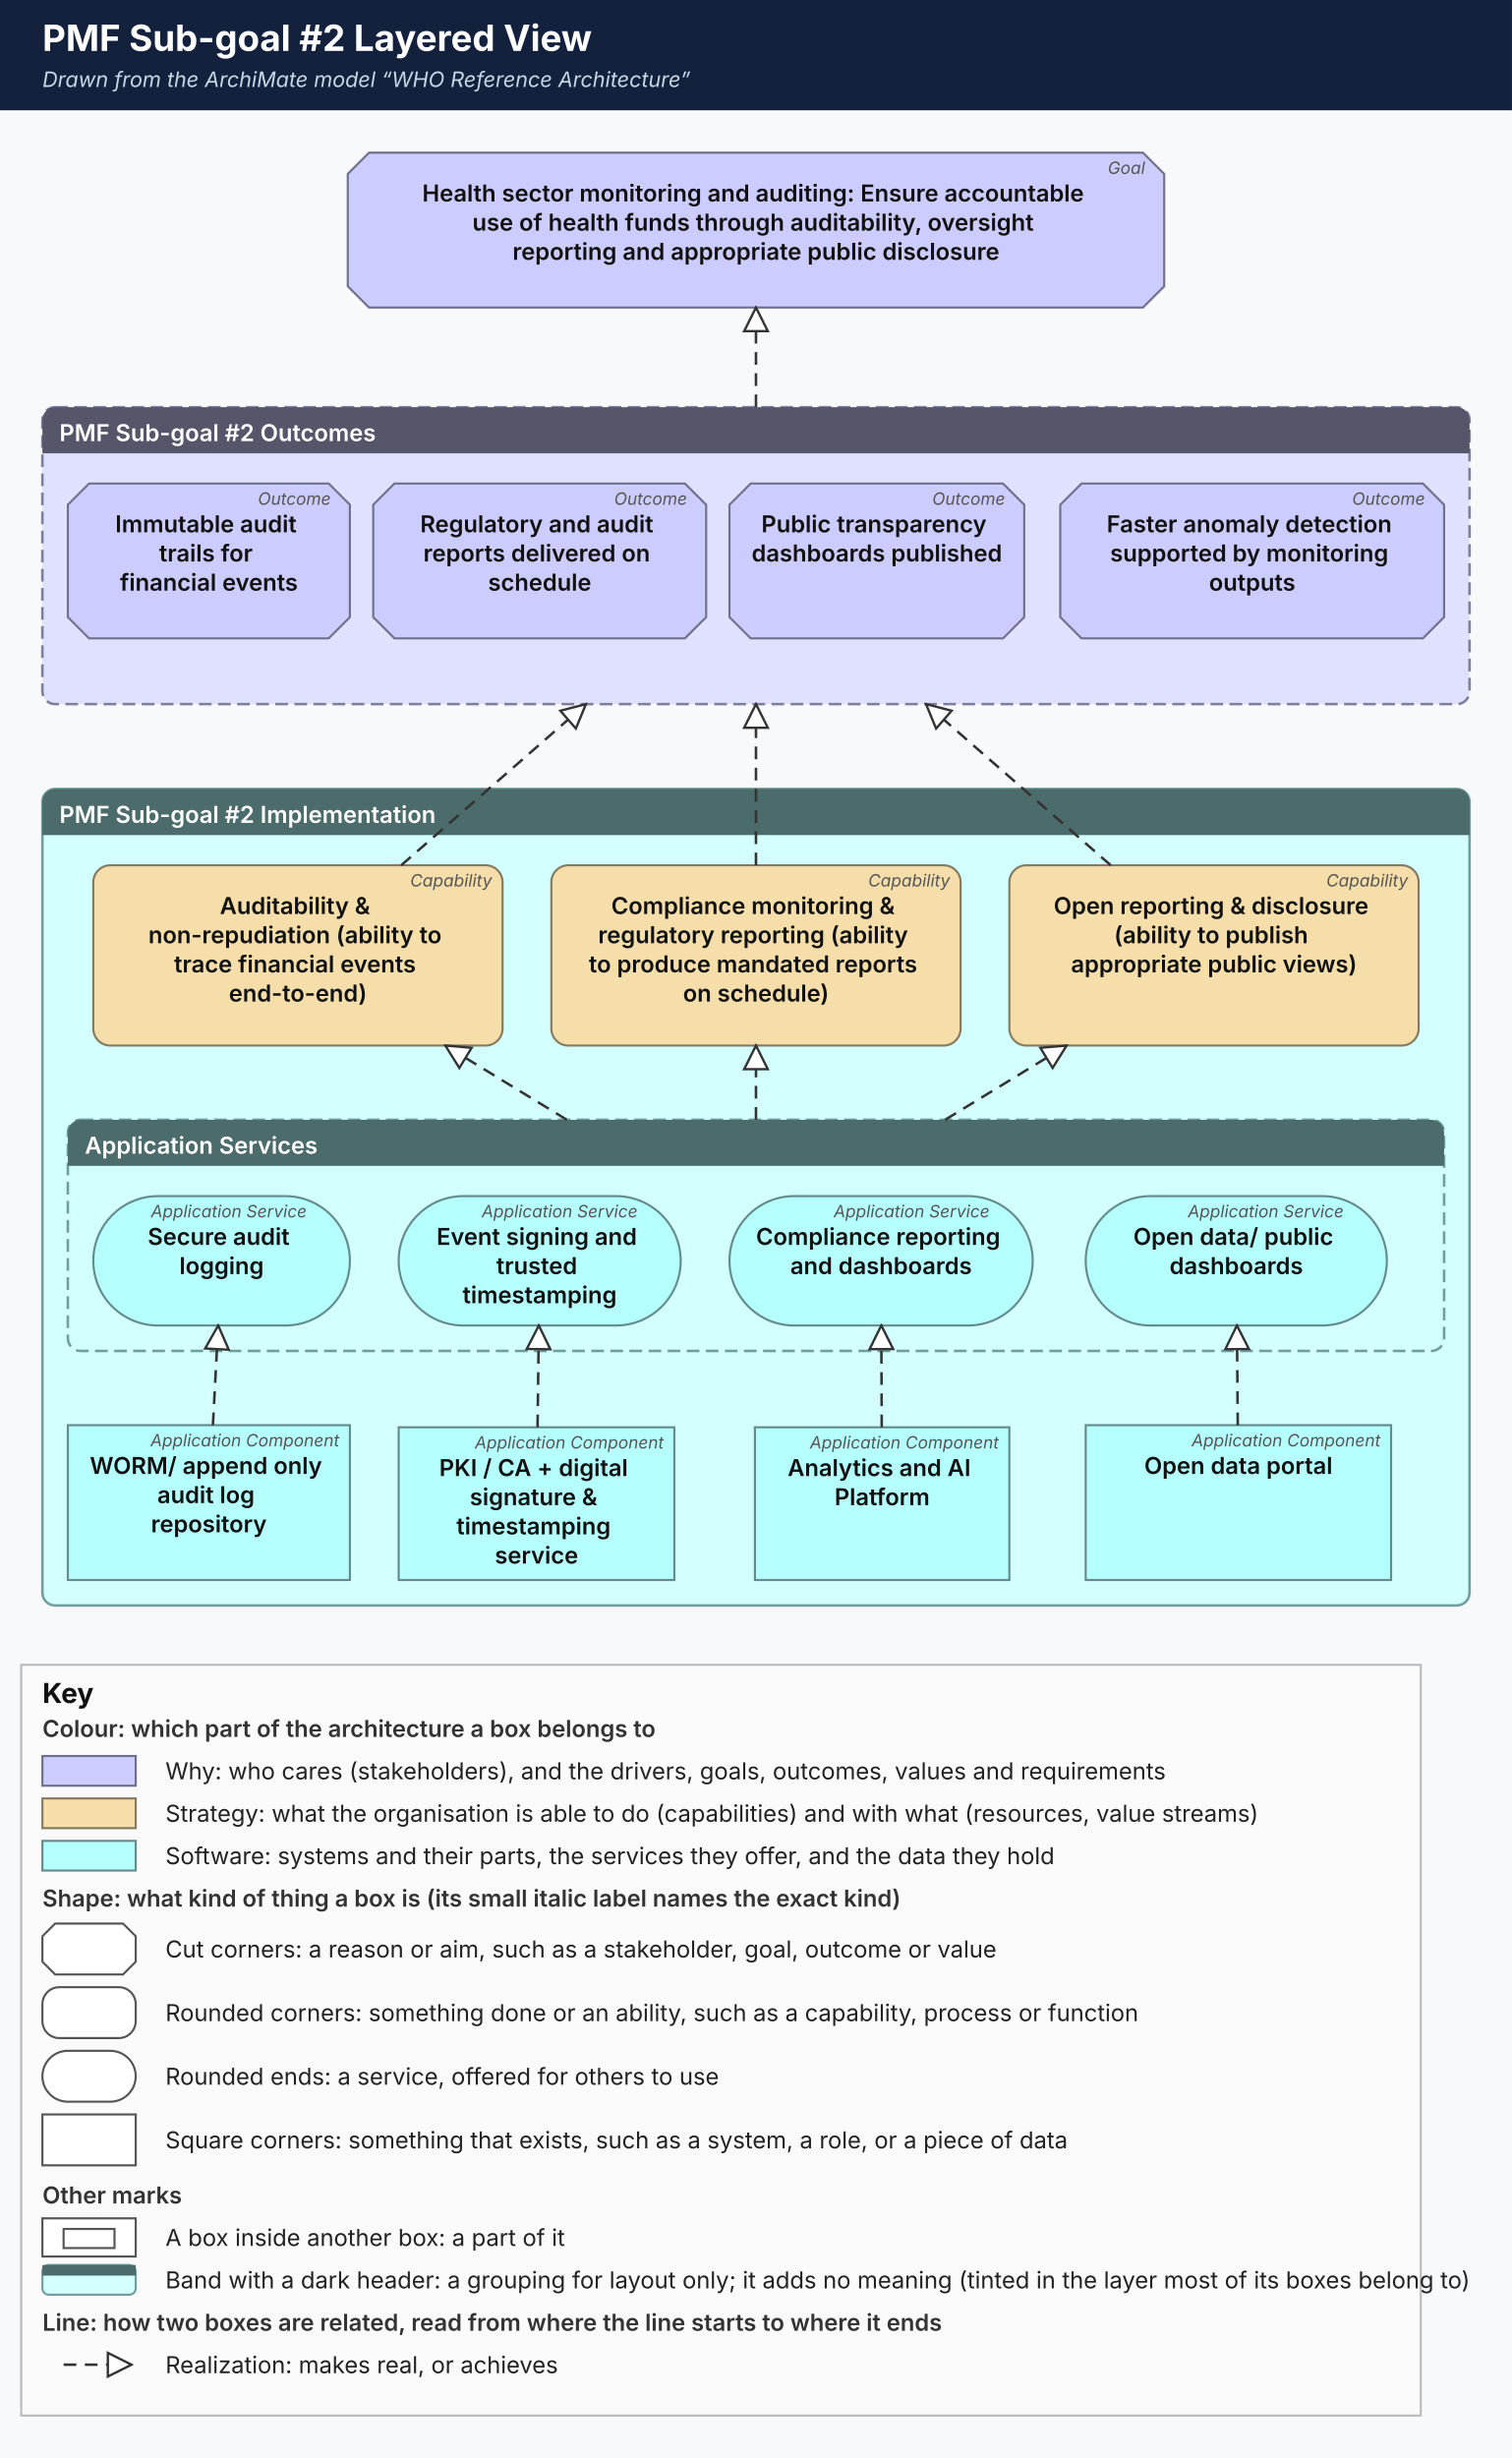
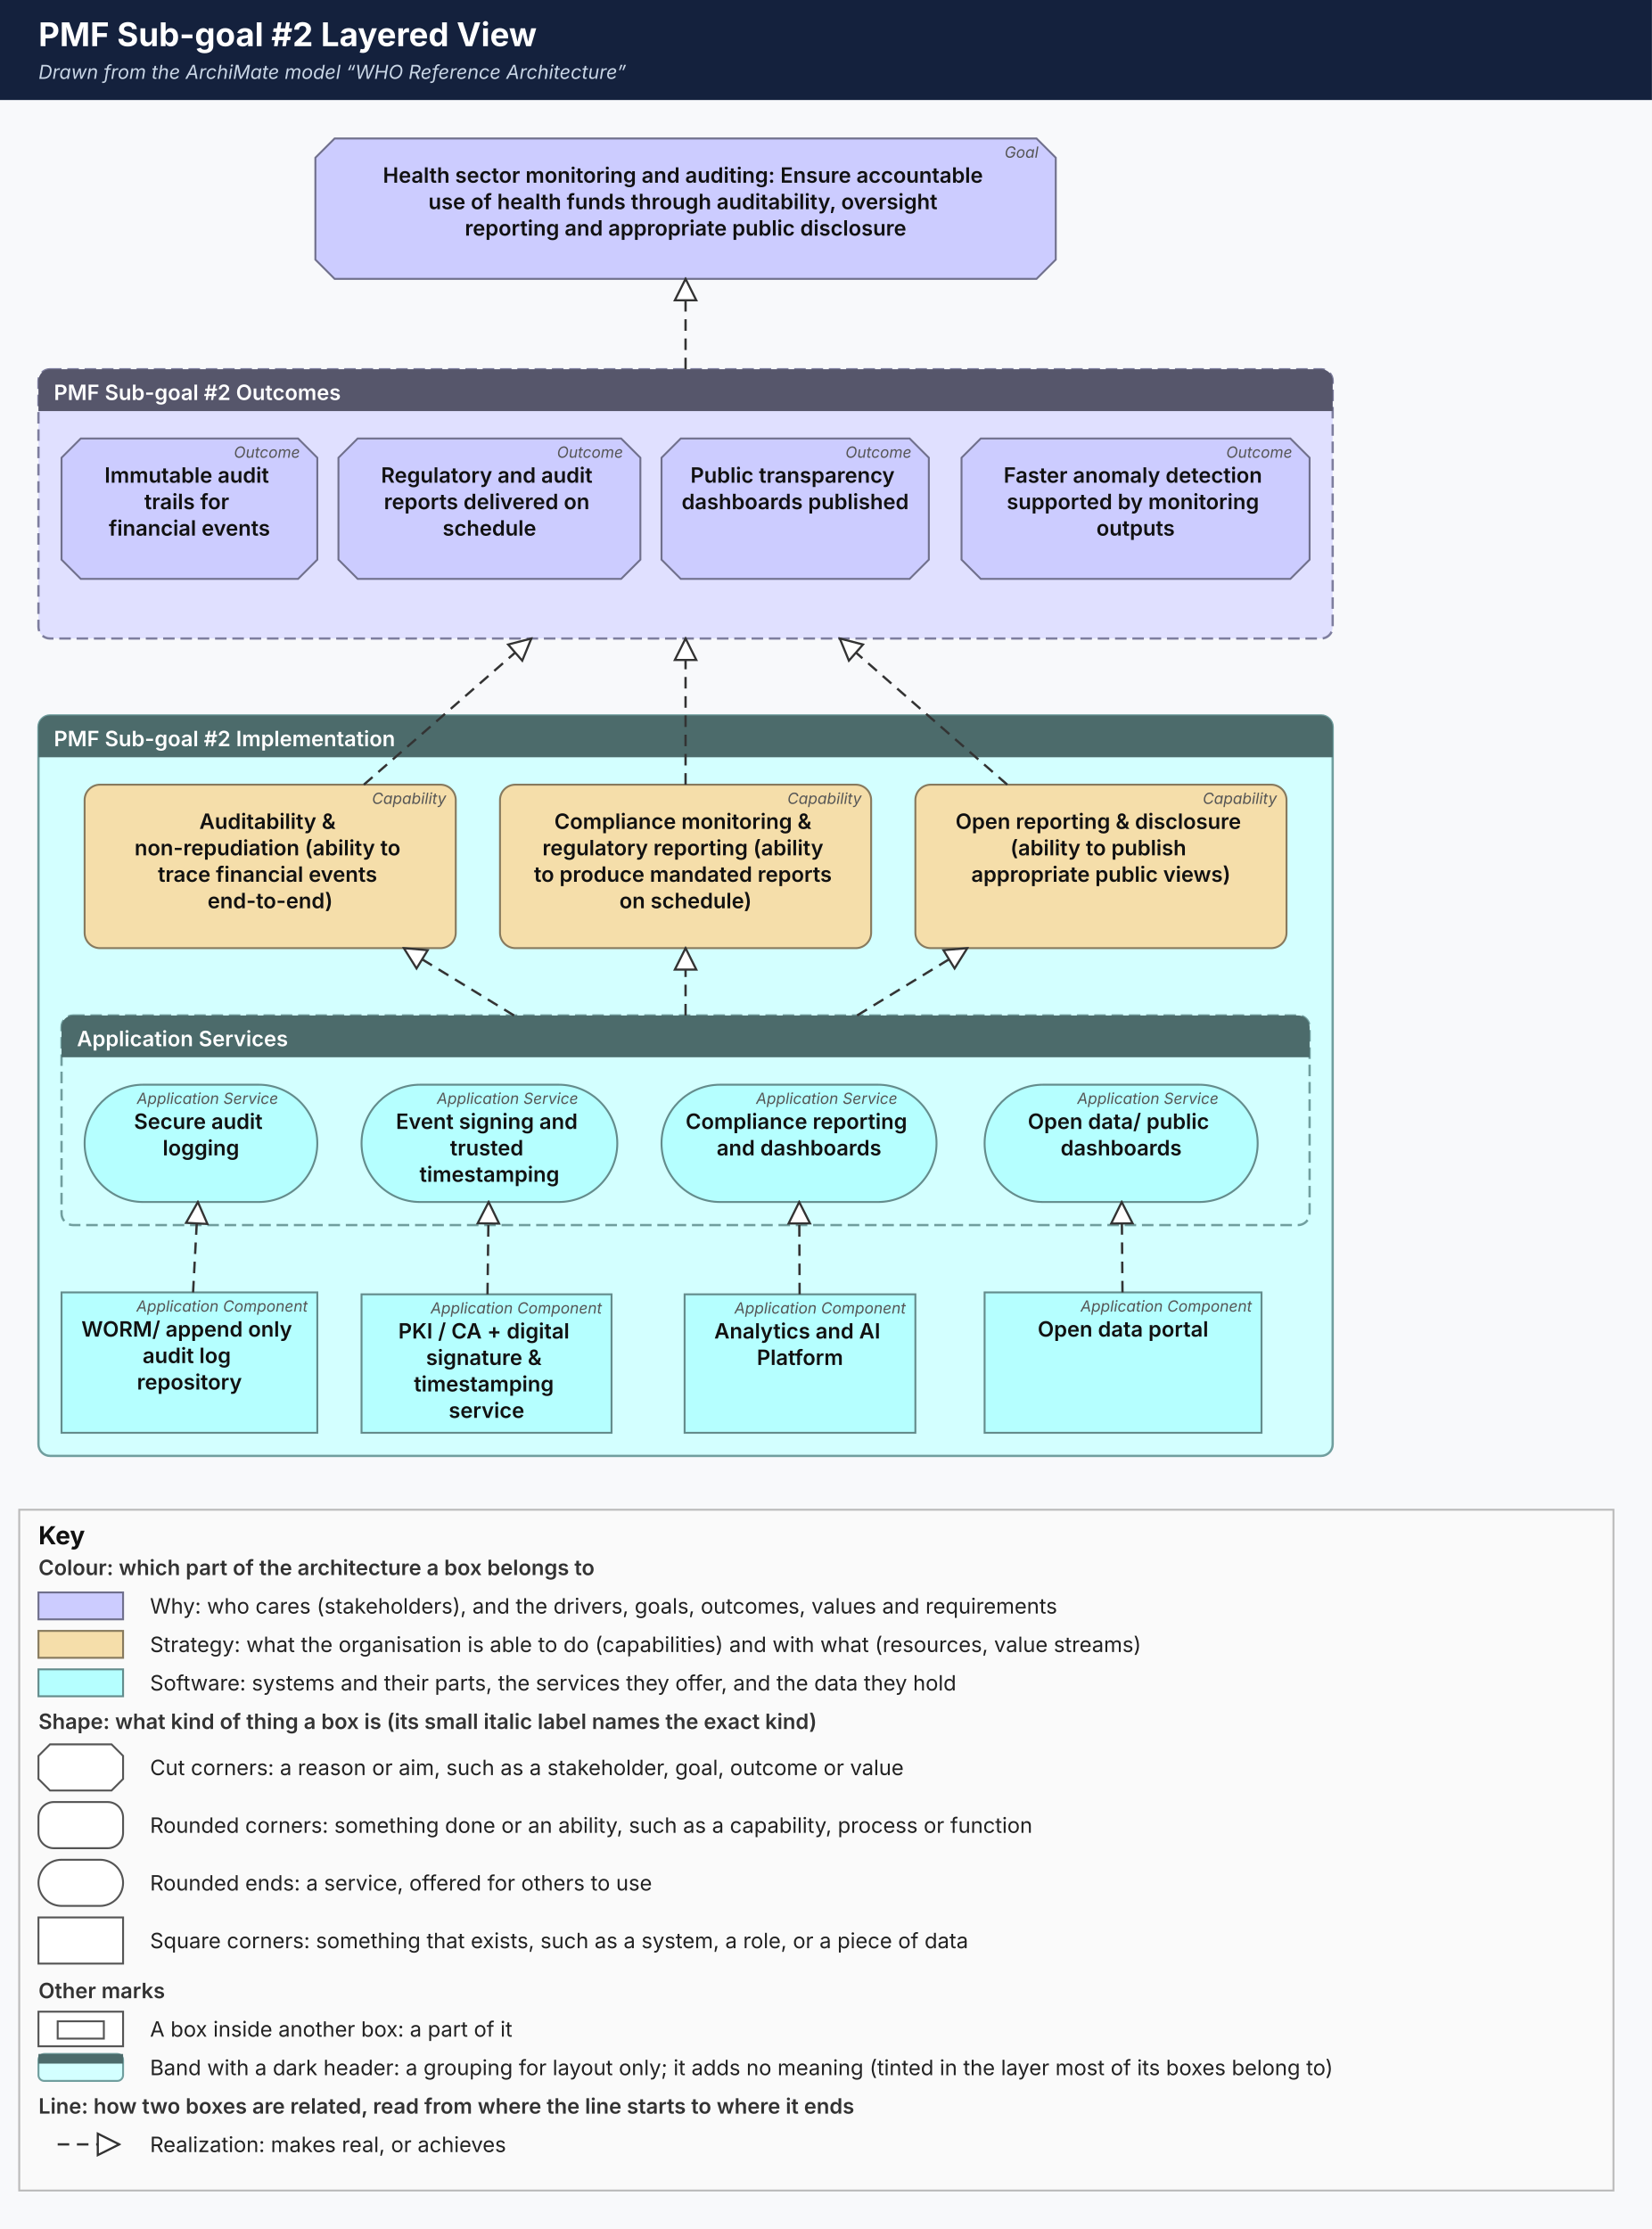
- <svg xmlns="http://www.w3.org/2000/svg" viewBox="62 -14 713 1159" width="713" height="1159" role="img" aria-labelledby="av-title">
+ <svg xmlns="http://www.w3.org/2000/svg" viewBox="62 -14 859 1159" width="859" height="1159" role="img" aria-labelledby="av-title">
  <style>
.av-name{font:600 11px Inter, "Segoe UI", system-ui, -apple-system, Helvetica, Arial, sans-serif;fill:#111}
.av-type{font:italic 8px Inter, "Segoe UI", system-ui, -apple-system, Helvetica, Arial, sans-serif;fill:#555}
.av-group{font:600 11px Inter, "Segoe UI", system-ui, -apple-system, Helvetica, Arial, sans-serif;fill:#333}
.av-note{font:10px Inter, "Segoe UI", system-ui, -apple-system, Helvetica, Arial, sans-serif;fill:#222}
.av-key{font:11px Inter, "Segoe UI", system-ui, -apple-system, Helvetica, Arial, sans-serif;fill:#222}
.av-keyh{font:600 11px Inter, "Segoe UI", system-ui, -apple-system, Helvetica, Arial, sans-serif;fill:#333}
.av-keyt{font:700 13px Inter, "Segoe UI", system-ui, -apple-system, Helvetica, Arial, sans-serif;fill:#111}
.av-rel{font:9px Inter, "Segoe UI", system-ui, -apple-system, Helvetica, Arial, sans-serif;fill:#333;paint-order:stroke;stroke:#fff;stroke-width:3px}
a:hover rect,a:hover polygon,a:focus rect,a:focus polygon{stroke:#06c;stroke-width:2.5}
</style>
  <defs>
    <marker id="arrow-open" viewBox="0 0 12 12" refX="11" refY="6" markerWidth="11" markerHeight="11" orient="auto-start-reverse" markerUnits="userSpaceOnUse">
      <path d="M1 1 L11 6 L1 11" fill="none" stroke="#333" stroke-width="1.3" />
    </marker>
    <marker id="arrow-filled" viewBox="0 0 12 12" refX="11" refY="6" markerWidth="11" markerHeight="11" orient="auto-start-reverse" markerUnits="userSpaceOnUse">
      <path d="M1 1 L11 6 L1 11 Z" fill="#333" />
    </marker>
    <marker id="arrow-small" viewBox="0 0 10 10" refX="9" refY="5" markerWidth="8" markerHeight="8" orient="auto-start-reverse" markerUnits="userSpaceOnUse">
      <path d="M1 1 L9 5 L1 9" fill="none" stroke="#333" stroke-width="1.2" />
    </marker>
    <marker id="triangle-hollow" viewBox="0 0 14 14" refX="13" refY="7" markerWidth="13" markerHeight="13" orient="auto-start-reverse" markerUnits="userSpaceOnUse">
      <path d="M1 1 L13 7 L1 13 Z" fill="#fff" stroke="#333" stroke-width="1.2" />
    </marker>
    <marker id="diamond-filled" viewBox="0 0 16 10" refX="1" refY="5" markerWidth="16" markerHeight="10" orient="auto-start-reverse" markerUnits="userSpaceOnUse">
      <path d="M1 5 L8 1 L15 5 L8 9 Z" fill="#333" />
    </marker>
    <marker id="diamond-hollow" viewBox="0 0 16 10" refX="1" refY="5" markerWidth="16" markerHeight="10" orient="auto-start-reverse" markerUnits="userSpaceOnUse">
      <path d="M1 5 L8 1 L15 5 L8 9 Z" fill="#fff" stroke="#333" stroke-width="1.2" />
    </marker>
    <marker id="dot" viewBox="0 0 8 8" refX="4" refY="4" markerWidth="7" markerHeight="7" orient="auto" markerUnits="userSpaceOnUse">
      <circle cx="4" cy="4" r="3.2" fill="#333" />
    </marker>
    <pattern id="missing" width="8" height="8" patternUnits="userSpaceOnUse" patternTransform="rotate(45)">
      <rect width="8" height="8" fill="#fff" />
      <line x1="0" y1="0" x2="0" y2="8" stroke="#d33" stroke-width="2" />
    </pattern>
  </defs>
-   <rect x="62" y="-14" width="713" height="1159" fill="#f8f9fb" />
-   <rect x="62" y="-14" width="713" height="52" fill="#14213d" />
+   <rect x="62" y="-14" width="859" height="1159" fill="#f8f9fb" />
+   <rect x="62" y="-14" width="859" height="52" fill="#14213d" />
  <text x="82" y="10" style="font:700 17px Inter, &quot;Segoe UI&quot;, system-ui, -apple-system, Helvetica, Arial, sans-serif;fill:#fff">PMF Sub-goal #2 Layered View</text>
  <text x="82" y="27" style="font:italic 10px Inter, &quot;Segoe UI&quot;, system-ui, -apple-system, Helvetica, Arial, sans-serif;fill:#c9d6e6">Drawn from the ArchiMate model “WHO Reference Architecture”</text>
  <a href="../../../en/dpi-h-ra/archimate/0.2.0-draft.2/elements/health-sector-monitoring-and-auditing-ensure-accountable-use/" target="_top">
    <polygon points="236,58 601,58 611,68 611,121 601,131 236,131 226,121 226,68" fill="#ccccff" stroke="#70708c" stroke-width="1" />
    <text class="av-type" x="602" y="68" text-anchor="end">Goal</text>
    <text class="av-name" x="418.5" y="81" text-anchor="middle">
      <tspan x="418.5" dy="0">Health sector monitoring and auditing: Ensure accountable</tspan>
      <tspan x="418.5" dy="13.75">use of health funds through auditability, oversight</tspan>
      <tspan x="418.5" dy="13.75">reporting and appropriate public disclosure</tspan>
    </text>
  </a>
  <a href="../../../en/dpi-h-ra/archimate/0.2.0-draft.2/elements/pmf-sub-goal-2-outcomes/" target="_top">
    <rect x="82" y="178" width="673" height="140" rx="6" fill="#e0e0ff" stroke="#7e7e9e" stroke-width="1.2" stroke-dasharray="6 3" />
    <path d="M82 184 a6 6 0 0 1 6 -6 h661 a6 6 0 0 1 6 6 v15.75 h-673 z" fill="#56566b" />
    <text class="av-group" x="90" y="194" style="fill:#fff">PMF Sub-goal #2 Outcomes</text>
  </a>
  <a href="../../../en/dpi-h-ra/archimate/0.2.0-draft.2/elements/immutable-audit-trails-for-financial-events/" target="_top">
    <polygon points="104,214 217,214 227,224 227,277 217,287 104,287 94,277 94,224" fill="#ccccff" stroke="#70708c" stroke-width="1" />
    <text class="av-type" x="218" y="224" text-anchor="end">Outcome</text>
    <text class="av-name" x="160.5" y="237" text-anchor="middle">
      <tspan x="160.5" dy="0">Immutable audit</tspan>
      <tspan x="160.5" dy="13.75">trails for</tspan>
      <tspan x="160.5" dy="13.75">financial events</tspan>
    </text>
  </a>
  <a href="../../../en/dpi-h-ra/archimate/0.2.0-draft.2/elements/regulatory-and-audit-reports-delivered-on-schedule/" target="_top">
    <polygon points="248,214 385,214 395,224 395,277 385,287 248,287 238,277 238,224" fill="#ccccff" stroke="#70708c" stroke-width="1" />
    <text class="av-type" x="386" y="224" text-anchor="end">Outcome</text>
    <text class="av-name" x="316.5" y="237" text-anchor="middle">
      <tspan x="316.5" dy="0">Regulatory and audit</tspan>
      <tspan x="316.5" dy="13.75">reports delivered on</tspan>
      <tspan x="316.5" dy="13.75">schedule</tspan>
    </text>
  </a>
  <a href="../../../en/dpi-h-ra/archimate/0.2.0-draft.2/elements/public-transparency-dashboards-published/" target="_top">
    <polygon points="416,214 535,214 545,224 545,277 535,287 416,287 406,277 406,224" fill="#ccccff" stroke="#70708c" stroke-width="1" />
    <text class="av-type" x="536" y="224" text-anchor="end">Outcome</text>
    <text class="av-name" x="475.5" y="237" text-anchor="middle">
      <tspan x="475.5" dy="0">Public transparency</tspan>
      <tspan x="475.5" dy="13.75">dashboards published</tspan>
    </text>
  </a>
  <a href="../../../en/dpi-h-ra/archimate/0.2.0-draft.2/elements/faster-anomaly-detection-supported-by-monitoring-outputs/" target="_top">
    <polygon points="572,214 733,214 743,224 743,277 733,287 572,287 562,277 562,224" fill="#ccccff" stroke="#70708c" stroke-width="1" />
    <text class="av-type" x="734" y="224" text-anchor="end">Outcome</text>
    <text class="av-name" x="652.5" y="237" text-anchor="middle">
      <tspan x="652.5" dy="0">Faster anomaly detection</tspan>
      <tspan x="652.5" dy="13.75">supported by monitoring</tspan>
      <tspan x="652.5" dy="13.75">outputs</tspan>
    </text>
  </a>
  <g class="av-g">
    <rect x="82" y="358" width="673" height="385" rx="6" fill="#d3ffff" stroke="#709e9e" stroke-width="1.2" />
    <path d="M82 364 a6 6 0 0 1 6 -6 h661 a6 6 0 0 1 6 6 v15.75 h-673 z" fill="#4c6b6b" />
    <text class="av-group" x="90" y="374" style="fill:#fff">PMF Sub-goal #2 Implementation</text>
  </g>
  <a href="../../../en/dpi-h-ra/archimate/0.2.0-draft.2/elements/auditability-non-repudiation-ability-to-trace-financial/" target="_top">
    <rect x="106" y="394" width="193" height="85" rx="8" fill="#f5deaa" stroke="#877a5e" stroke-width="1" />
    <text class="av-type" x="294" y="404" text-anchor="end">Capability</text>
    <text class="av-name" x="202.5" y="417" text-anchor="middle">
      <tspan x="202.5" dy="0">Auditability &amp;</tspan>
      <tspan x="202.5" dy="13.75">non-repudiation (ability to</tspan>
      <tspan x="202.5" dy="13.75">trace financial events</tspan>
      <tspan x="202.5" dy="13.75">end-to-end)</tspan>
    </text>
  </a>
  <a href="../../../en/dpi-h-ra/archimate/0.2.0-draft.2/elements/compliance-monitoring-regulatory-reporting-ability-to/" target="_top">
    <rect x="322" y="394" width="193" height="85" rx="8" fill="#f5deaa" stroke="#877a5e" stroke-width="1" />
    <text class="av-type" x="510" y="404" text-anchor="end">Capability</text>
    <text class="av-name" x="418.5" y="417" text-anchor="middle">
      <tspan x="418.5" dy="0">Compliance monitoring &amp;</tspan>
      <tspan x="418.5" dy="13.75">regulatory reporting (ability</tspan>
      <tspan x="418.5" dy="13.75">to produce mandated reports</tspan>
      <tspan x="418.5" dy="13.75">on schedule)</tspan>
    </text>
  </a>
  <a href="../../../en/dpi-h-ra/archimate/0.2.0-draft.2/elements/open-reporting-disclosure-ability-to-publish-appropriate/" target="_top">
    <rect x="538" y="394" width="193" height="85" rx="8" fill="#f5deaa" stroke="#877a5e" stroke-width="1" />
    <text class="av-type" x="726" y="404" text-anchor="end">Capability</text>
    <text class="av-name" x="634.5" y="417" text-anchor="middle">
      <tspan x="634.5" dy="0">Open reporting &amp; disclosure</tspan>
      <tspan x="634.5" dy="13.75">(ability to publish</tspan>
      <tspan x="634.5" dy="13.75">appropriate public views)</tspan>
    </text>
  </a>
  <a href="../../../en/dpi-h-ra/archimate/0.2.0-draft.2/elements/application-services-f244/" target="_top">
    <rect x="94" y="514" width="649" height="109" rx="6" fill="#d3ffff" stroke="#709e9e" stroke-width="1.2" stroke-dasharray="6 3" />
    <path d="M94 520 a6 6 0 0 1 6 -6 h637 a6 6 0 0 1 6 6 v15.75 h-649 z" fill="#4c6b6b" />
    <text class="av-group" x="102" y="530" style="fill:#fff">Application Services</text>
  </a>
  <a href="../../../en/dpi-h-ra/archimate/0.2.0-draft.2/elements/secure-audit-logging/" target="_top">
    <rect x="106" y="550" width="121" height="61" rx="30.5" fill="#b5ffff" stroke="#648c8c" stroke-width="1" />
    <text class="av-type" x="206.667" y="560" text-anchor="end">Application Service</text>
    <text class="av-name" x="166.5" y="573" text-anchor="middle">
      <tspan x="166.5" dy="0">Secure audit</tspan>
      <tspan x="166.5" dy="13.75">logging</tspan>
    </text>
  </a>
  <a href="../../../en/dpi-h-ra/archimate/0.2.0-draft.2/elements/event-signing-and-trusted-timestamping/" target="_top">
    <rect x="250" y="550" width="133" height="61" rx="30.5" fill="#b5ffff" stroke="#648c8c" stroke-width="1" />
    <text class="av-type" x="362.667" y="560" text-anchor="end">Application Service</text>
    <text class="av-name" x="316.5" y="573" text-anchor="middle">
      <tspan x="316.5" dy="0">Event signing and</tspan>
      <tspan x="316.5" dy="13.75">trusted</tspan>
      <tspan x="316.5" dy="13.75">timestamping</tspan>
    </text>
  </a>
  <a href="../../../en/dpi-h-ra/archimate/0.2.0-draft.2/elements/compliance-reporting-and-dashboards/" target="_top">
    <rect x="406" y="550" width="143" height="61" rx="30.5" fill="#b5ffff" stroke="#648c8c" stroke-width="1" />
    <text class="av-type" x="528.667" y="560" text-anchor="end">Application Service</text>
    <text class="av-name" x="477.5" y="573" text-anchor="middle">
      <tspan x="477.5" dy="0">Compliance reporting</tspan>
      <tspan x="477.5" dy="13.75">and dashboards</tspan>
    </text>
  </a>
  <a href="../../../en/dpi-h-ra/archimate/0.2.0-draft.2/elements/open-data-public-dashboards/" target="_top">
    <rect x="574" y="550" width="142" height="61" rx="30.5" fill="#b5ffff" stroke="#648c8c" stroke-width="1" />
    <text class="av-type" x="695.667" y="560" text-anchor="end">Application Service</text>
    <text class="av-name" x="645" y="573" text-anchor="middle">
      <tspan x="645" dy="0">Open data/ public</tspan>
      <tspan x="645" dy="13.75">dashboards</tspan>
    </text>
  </a>
  <a href="../../../en/dpi-h-ra/archimate/0.2.0-draft.2/elements/worm-append-only-audit-log-repository/" target="_top">
    <rect x="94" y="658" width="133" height="73" fill="#b5ffff" stroke="#648c8c" stroke-width="1" />
    <text class="av-type" x="222" y="668" text-anchor="end">Application Component</text>
    <text class="av-name" x="160.5" y="681" text-anchor="middle">
      <tspan x="160.5" dy="0">WORM/ append only</tspan>
      <tspan x="160.5" dy="13.75">audit log</tspan>
      <tspan x="160.5" dy="13.75">repository</tspan>
    </text>
  </a>
  <a href="../../../en/dpi-h-ra/archimate/0.2.0-draft.2/elements/pki-ca-digital-signature-timestamping-service/" target="_top">
    <rect x="250" y="659" width="130" height="72" fill="#b5ffff" stroke="#648c8c" stroke-width="1" />
    <text class="av-type" x="375" y="669" text-anchor="end">Application Component</text>
    <text class="av-name" x="315" y="682" text-anchor="middle">
      <tspan x="315" dy="0">PKI / CA + digital</tspan>
      <tspan x="315" dy="13.75">signature &amp;</tspan>
      <tspan x="315" dy="13.75">timestamping</tspan>
      <tspan x="315" dy="13.75">service</tspan>
    </text>
  </a>
  <a href="../../../en/dpi-h-ra/archimate/0.2.0-draft.2/elements/open-data-portal/" target="_top">
    <rect x="574" y="658" width="144" height="73" fill="#b5ffff" stroke="#648c8c" stroke-width="1" />
    <text class="av-type" x="713" y="668" text-anchor="end">Application Component</text>
    <text class="av-name" x="646" y="681" text-anchor="middle">
      <tspan x="646" dy="0">Open data portal</tspan>
    </text>
  </a>
  <a href="../../../en/dpi-h-ra/archimate/0.2.0-draft.2/elements/analytics-and-ai-platform/" target="_top">
    <rect x="418" y="659" width="120" height="72" fill="#b5ffff" stroke="#648c8c" stroke-width="1" />
    <text class="av-type" x="533" y="669" text-anchor="end">Application Component</text>
    <text class="av-name" x="478" y="682" text-anchor="middle">
      <tspan x="478" dy="0">Analytics and AI</tspan>
      <tspan x="478" dy="13.75">Platform</tspan>
    </text>
  </a>
  <a href="../../../en/dpi-h-ra/archimate/0.2.0-draft.2/relationships/id-816c8ff7eb8947a2a01dea6dc67d3c77/" target="_top">
    <path d="M418.5 178 L418.5 131" fill="none" stroke="#333" stroke-width="1.2" stroke-dasharray="6 4" marker-end="url(#triangle-hollow)" />
    <path d="M418.5 178 L418.5 131" fill="none" stroke="transparent" stroke-width="8" />
  </a>
  <a href="../../../en/dpi-h-ra/archimate/0.2.0-draft.2/relationships/id-59ce066c2bc84195aa6bc5e2e05f06c6/" target="_top">
    <path d="M251.2 394 L338.3 318" fill="none" stroke="#333" stroke-width="1.2" stroke-dasharray="6 4" marker-end="url(#triangle-hollow)" />
    <path d="M251.2 394 L338.3 318" fill="none" stroke="transparent" stroke-width="8" />
  </a>
  <a href="../../../en/dpi-h-ra/archimate/0.2.0-draft.2/relationships/id-805f5f57cd834ace91846fe47af68ad0/" target="_top">
    <path d="M418.5 394 L418.5 318" fill="none" stroke="#333" stroke-width="1.2" stroke-dasharray="6 4" marker-end="url(#triangle-hollow)" />
    <path d="M418.5 394 L418.5 318" fill="none" stroke="transparent" stroke-width="8" />
  </a>
  <a href="../../../en/dpi-h-ra/archimate/0.2.0-draft.2/relationships/id-db2389ae5964454fa15d84f3708301e2/" target="_top">
    <path d="M585.8 394 L498.7 318" fill="none" stroke="#333" stroke-width="1.2" stroke-dasharray="6 4" marker-end="url(#triangle-hollow)" />
    <path d="M585.8 394 L498.7 318" fill="none" stroke="transparent" stroke-width="8" />
  </a>
  <a href="../../../en/dpi-h-ra/archimate/0.2.0-draft.2/relationships/id-b3c4d0d3d20345a4b17b5accdbff8c88/" target="_top">
    <path d="M329.3 514 L272 479" fill="none" stroke="#333" stroke-width="1.2" stroke-dasharray="6 4" marker-end="url(#triangle-hollow)" />
    <path d="M329.3 514 L272 479" fill="none" stroke="transparent" stroke-width="8" />
  </a>
  <a href="../../../en/dpi-h-ra/archimate/0.2.0-draft.2/relationships/id-481e8ab6e45b46ec8043ee61702fb95c/" target="_top">
    <path d="M418.5 514 L418.5 479" fill="none" stroke="#333" stroke-width="1.2" stroke-dasharray="6 4" marker-end="url(#triangle-hollow)" />
    <path d="M418.5 514 L418.5 479" fill="none" stroke="transparent" stroke-width="8" />
  </a>
  <a href="../../../en/dpi-h-ra/archimate/0.2.0-draft.2/relationships/id-5a8e89c44ff747e8b042bec2219774d3/" target="_top">
    <path d="M507.7 514 L565 479" fill="none" stroke="#333" stroke-width="1.2" stroke-dasharray="6 4" marker-end="url(#triangle-hollow)" />
    <path d="M507.7 514 L565 479" fill="none" stroke="transparent" stroke-width="8" />
  </a>
  <a href="../../../en/dpi-h-ra/archimate/0.2.0-draft.2/relationships/id-fe2242a181a5483195ade9e388939a0a/" target="_top">
    <path d="M162.4 658 L164.9 611" fill="none" stroke="#333" stroke-width="1.2" stroke-dasharray="6 4" marker-end="url(#triangle-hollow)" />
    <path d="M162.4 658 L164.9 611" fill="none" stroke="transparent" stroke-width="8" />
  </a>
  <a href="../../../en/dpi-h-ra/archimate/0.2.0-draft.2/relationships/id-19b745fcdaab4ca3871bf9411a723515/" target="_top">
    <path d="M315.5 659 L316.1 611" fill="none" stroke="#333" stroke-width="1.2" stroke-dasharray="6 4" marker-end="url(#triangle-hollow)" />
    <path d="M315.5 659 L316.1 611" fill="none" stroke="transparent" stroke-width="8" />
  </a>
  <a href="../../../en/dpi-h-ra/archimate/0.2.0-draft.2/relationships/id-430949d45ee84756b86d4cd513fbaf48/" target="_top">
    <path d="M645.7 658 L645.3 611" fill="none" stroke="#333" stroke-width="1.2" stroke-dasharray="6 4" marker-end="url(#triangle-hollow)" />
    <path d="M645.7 658 L645.3 611" fill="none" stroke="transparent" stroke-width="8" />
  </a>
  <a href="../../../en/dpi-h-ra/archimate/0.2.0-draft.2/relationships/id-ee53acb80e7544229b264ff147322bf7/" target="_top">
    <path d="M477.8 659 L477.6 611" fill="none" stroke="#333" stroke-width="1.2" stroke-dasharray="6 4" marker-end="url(#triangle-hollow)" />
    <path d="M477.8 659 L477.6 611" fill="none" stroke="transparent" stroke-width="8" />
  </a>
  <g class="av-legend">
-     <rect x="72" y="771" width="660" height="354" fill="#fafafa" stroke="#bbb" />
+     <rect x="72" y="771" width="829" height="354" fill="#fafafa" stroke="#bbb" />
    <text class="av-keyt" x="82" y="789">Key</text>
    <text class="av-keyh" x="82" y="805">Colour: which part of the architecture a box belongs to</text>
    <rect x="82" y="814" width="44" height="14" fill="#ccccff" stroke="#70708c" />
    <text class="av-key" x="140" y="825">Why: who cares (stakeholders), and the drivers, goals, outcomes, values and requirements</text>
    <rect x="82" y="834" width="44" height="14" fill="#f5deaa" stroke="#877a5e" />
    <text class="av-key" x="140" y="845">Strategy: what the organisation is able to do (capabilities) and with what (resources, value streams)</text>
    <rect x="82" y="854" width="44" height="14" fill="#b5ffff" stroke="#648c8c" />
    <text class="av-key" x="140" y="865">Software: systems and their parts, the services they offer, and the data they hold</text>
    <text class="av-keyh" x="82" y="885">Shape: what kind of thing a box is (its small italic label names the exact kind)</text>
    <polygon points="88,893 120,893 126,899 126,911 120,917 88,917 82,911 82,899" fill="#fff" stroke="#555" />
    <text class="av-key" x="140" y="909">Cut corners: a reason or aim, such as a stakeholder, goal, outcome or value</text>
    <rect x="82" y="923" width="44" height="24" rx="8" fill="#fff" stroke="#555" />
    <text class="av-key" x="140" y="939">Rounded corners: something done or an ability, such as a capability, process or function</text>
    <rect x="82" y="953" width="44" height="24" rx="12" fill="#fff" stroke="#555" />
    <text class="av-key" x="140" y="969">Rounded ends: a service, offered for others to use</text>
    <rect x="82" y="983" width="44" height="24" fill="#fff" stroke="#555" />
    <text class="av-key" x="140" y="999">Square corners: something that exists, such as a system, a role, or a piece of data</text>
    <text class="av-keyh" x="82" y="1025">Other marks</text>
    <rect x="82" y="1032" width="44" height="18" fill="#fff" stroke="#555" />
    <rect x="92" y="1037" width="24" height="9" fill="#fff" stroke="#555" />
    <text class="av-key" x="140" y="1045">A box inside another box: a part of it</text>
    <rect x="82" y="1054" width="44" height="14" rx="3" fill="#d3ffff" stroke="#709e9e" />
    <rect x="82" y="1054" width="44" height="5" fill="#4c6b6b" />
    <text class="av-key" x="140" y="1065">Band with a dark header: a grouping for layout only; it adds no meaning (tinted in the layer most of its boxes belong to)</text>
    <text class="av-keyh" x="82" y="1085">Line: how two boxes are related, read from where the line starts to where it ends</text>
    <path d="M92 1101 L124 1101" fill="none" stroke="#333" stroke-width="1.2" stroke-dasharray="6 4" marker-end="url(#triangle-hollow)" />
    <text class="av-key" x="140" y="1105">Realization: makes real, or achieves</text>
  </g>
</svg>
